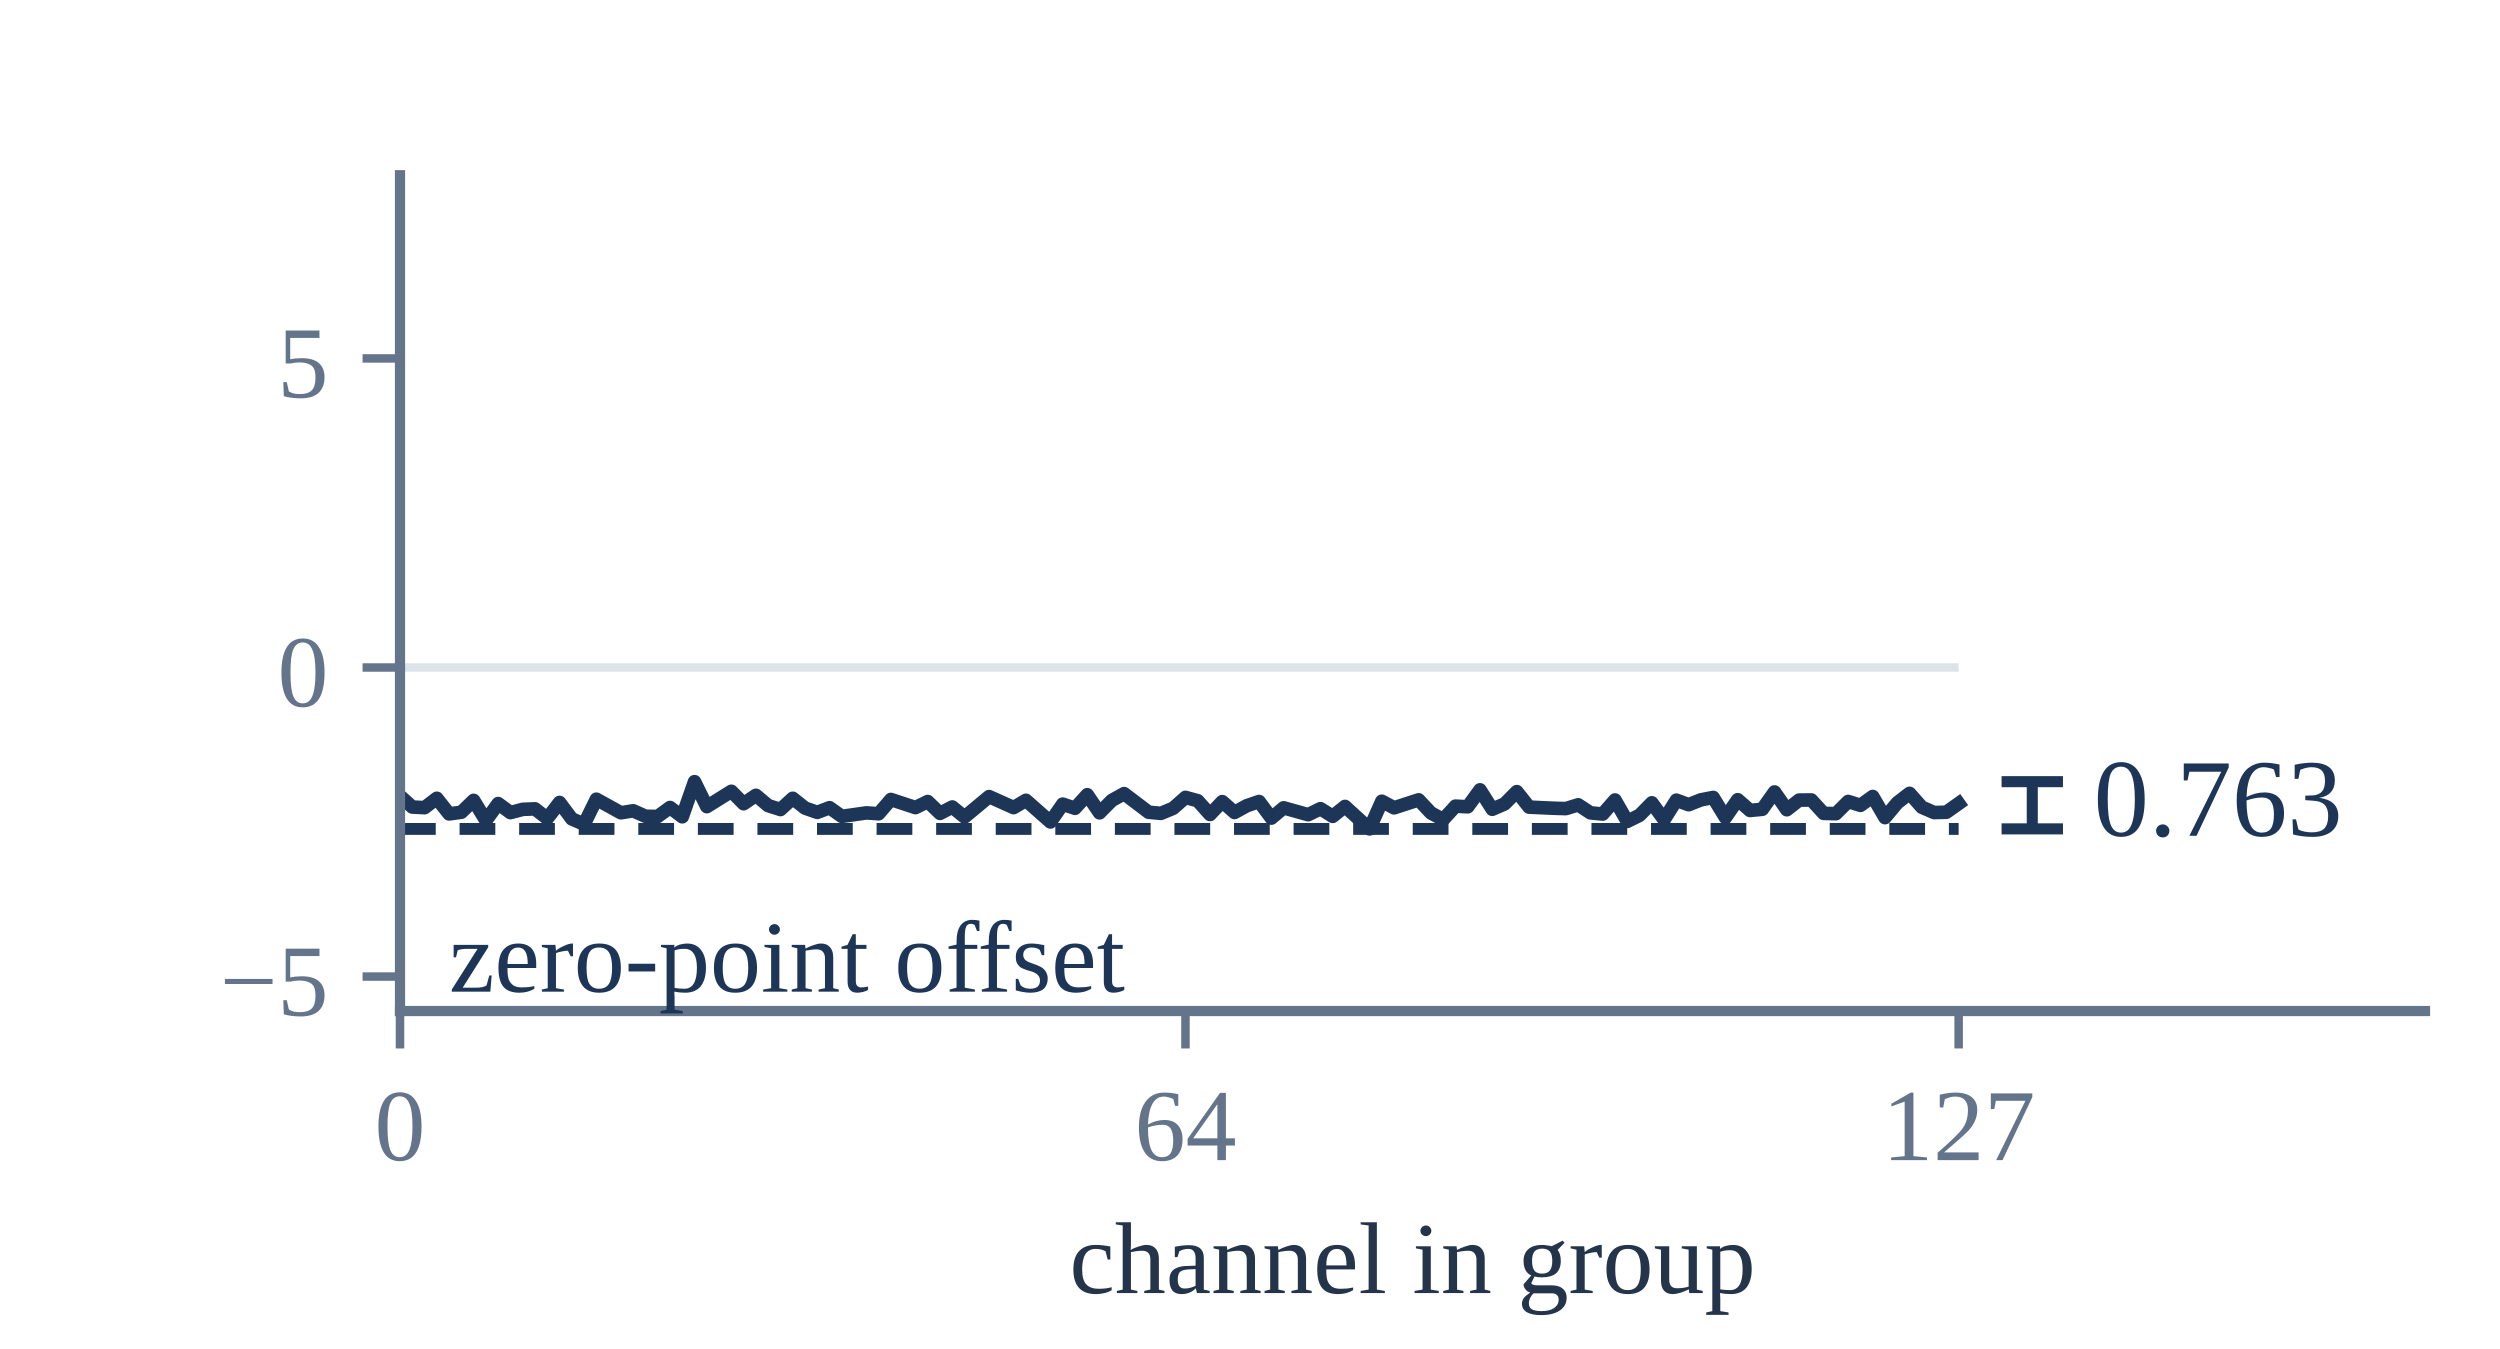
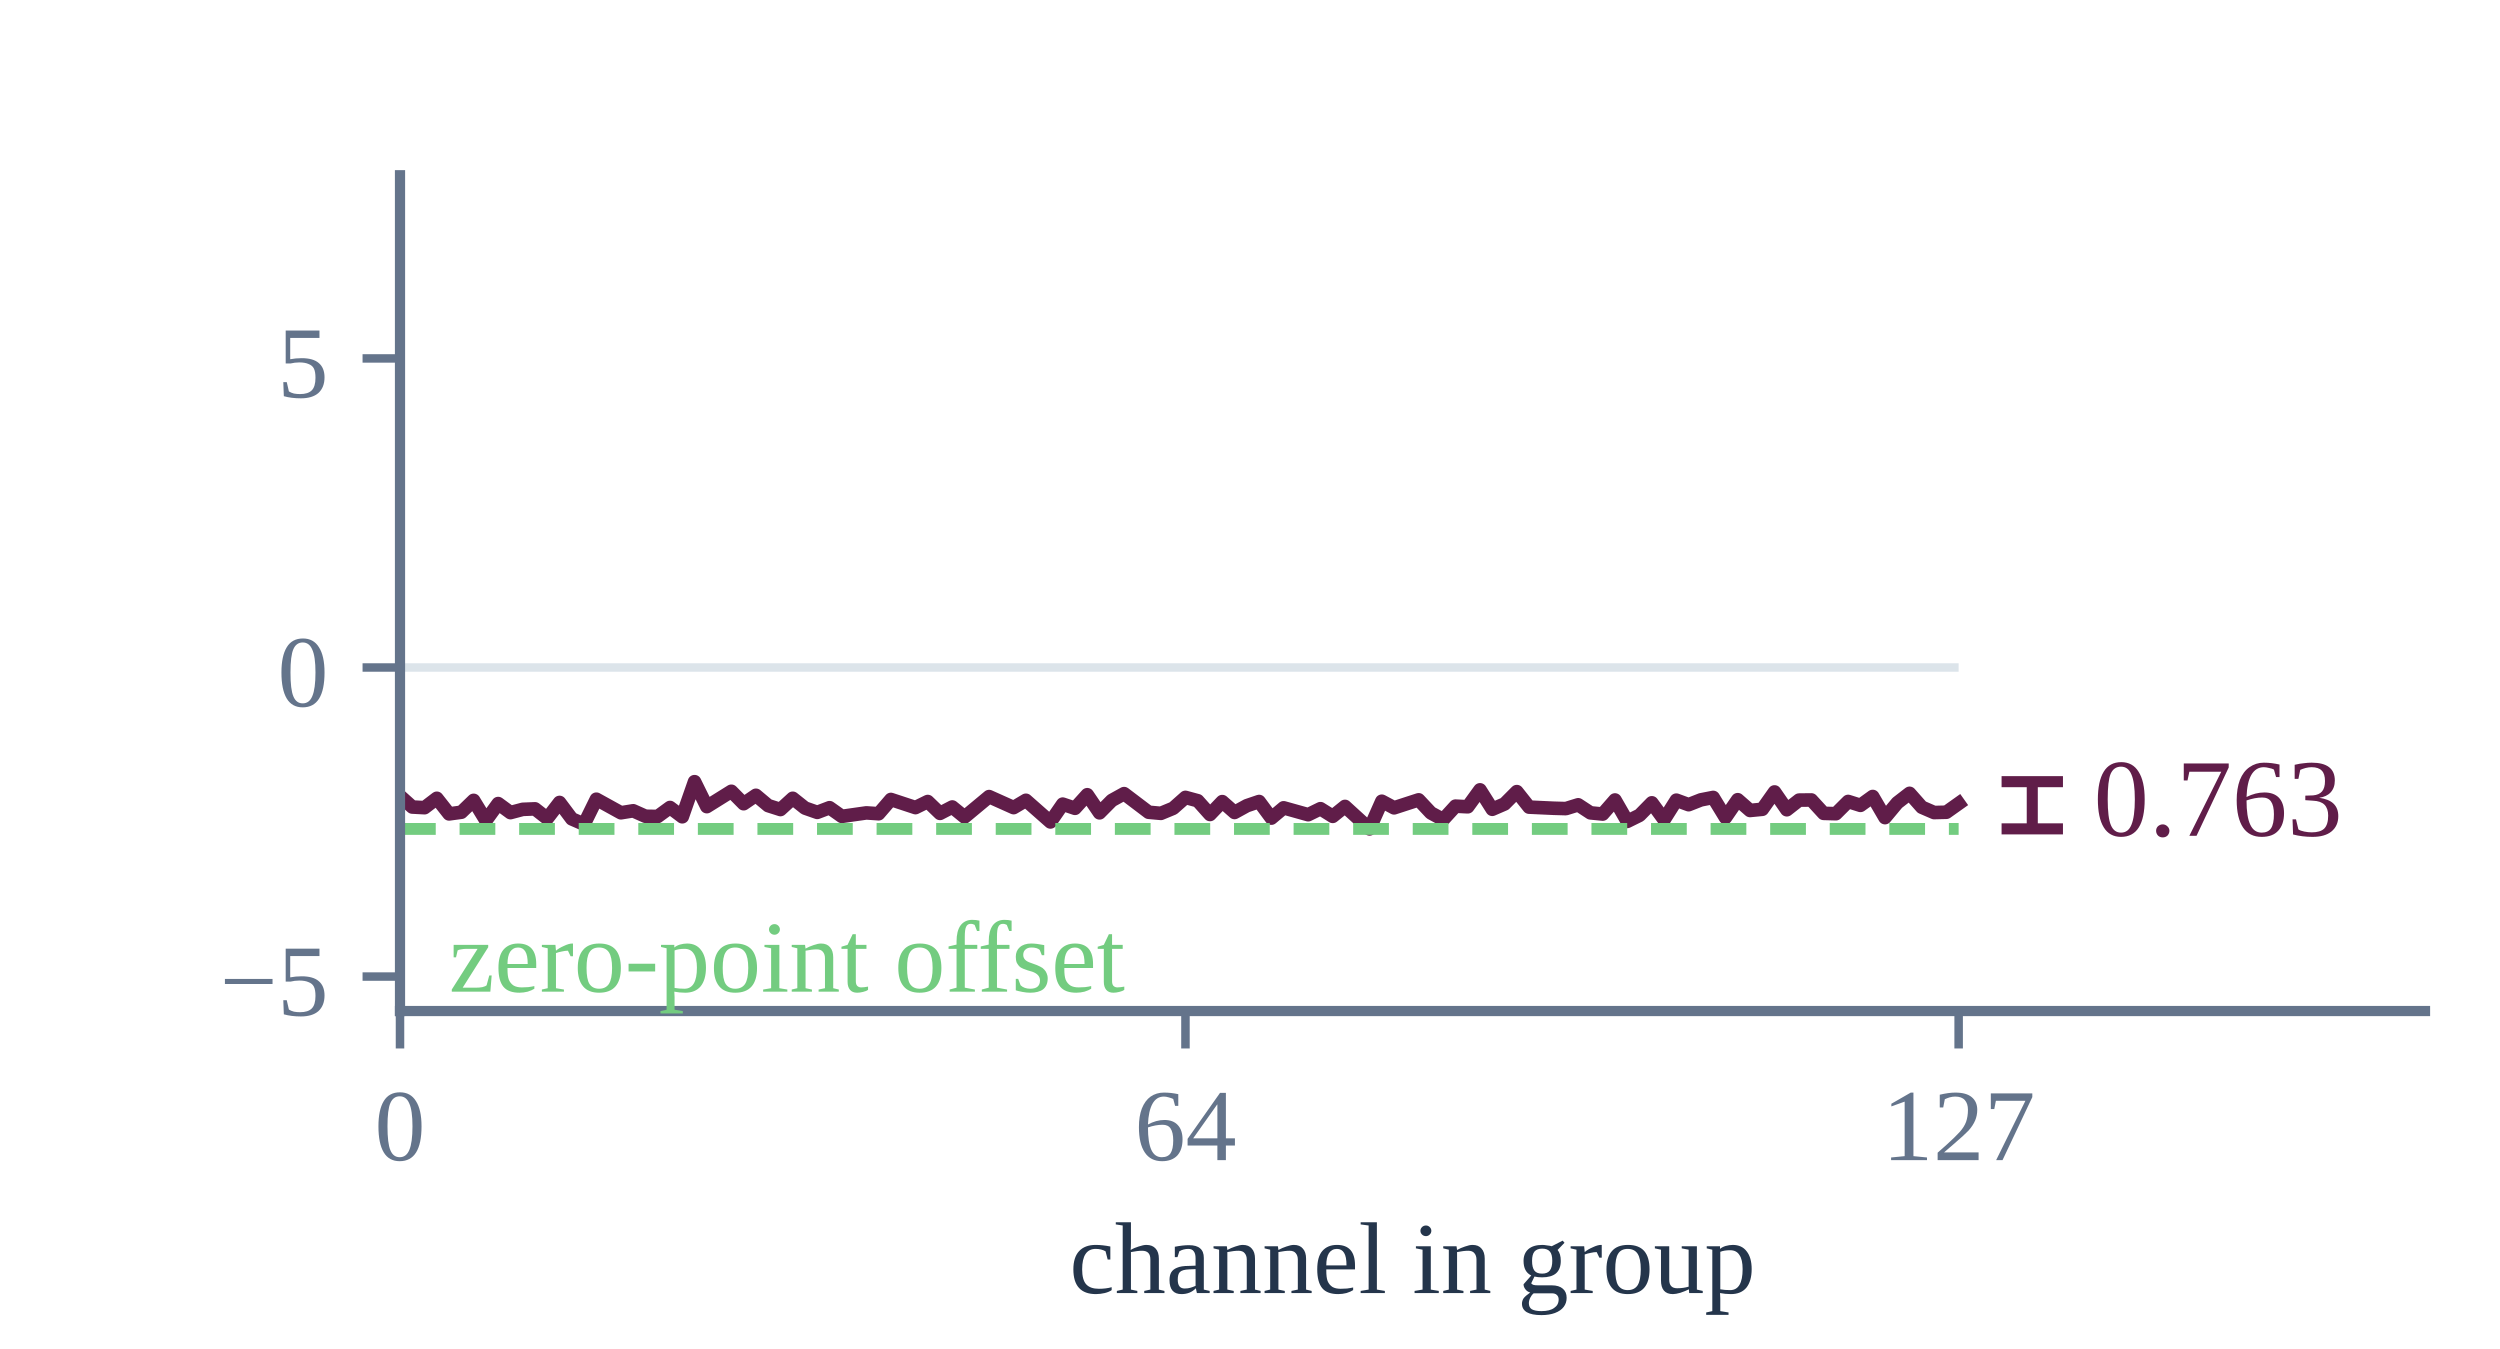
<svg xmlns="http://www.w3.org/2000/svg" xmlns:xlink="http://www.w3.org/1999/xlink" width="146.88pt" height="79.2pt" viewBox="0 0 146.88 79.2" version="1.1">
  <defs>
    <style type="text/css">*{stroke-linejoin: round; stroke-linecap: butt}</style>
  </defs>
  <g id="figure_1">
    <g id="patch_1">
      <path d="M 0 79.2 L 146.88 79.2 L 146.88 0 L 0 0 L 0 79.2 z " style="fill: none" />
    </g>
    <g id="axes_1">
      <g id="patch_2">
        <path d="M 23.501 59.4 L 142.474 59.4 L 142.474 10.296 L 23.501 10.296 L 23.501 59.4 z " style="fill: none" />
      </g>
      <g id="LineCollection_1">
-         <path d="M 23.501 39.217 L 115.074 39.217 " clip-path="url(#pdd60bbaf3b)" style="fill: none; stroke: #dce4ea; stroke-width: 0.5" />
+         <path d="M 23.501 39.217 L 115.074 39.217 " clip-path="url(#p0a287f08d5)" style="fill: none; stroke: #dce4ea; stroke-width: 0.5" />
      </g>
      <g id="matplotlib.axis_1">
        <g id="xtick_1">
          <g id="line2d_1">
            <defs>
-               <path id="m70594b297e" d="M 0 0 L 0 2.2 " style="stroke: #64748b; stroke-width: 0.5" />
+               <path id="m6920f4c1bd" d="M 0 0 L 0 2.2 " style="stroke: #64748b; stroke-width: 0.5" />
            </defs>
            <g>
-               <use xlink:href="#m70594b297e" x="23.501" y="59.4" style="fill: #64748b; stroke: #64748b; stroke-width: 0.5" />
+               <use xlink:href="#m6920f4c1bd" x="23.501" y="59.4" style="fill: #64748b; stroke: #64748b; stroke-width: 0.5" />
            </g>
          </g>
          <g id="text_1">
            <text style="font-size: 6px; font-family: 'Times New Roman', 'Liberation Serif', 'DejaVu Serif', serif; text-anchor: middle; fill: #64748b" x="23.501" y="68.159" transform="rotate(-0 23.5008 68.15906)">0</text>
          </g>
        </g>
        <g id="xtick_2">
          <g id="line2d_2">
            <g>
-               <use xlink:href="#m70594b297e" x="69.648" y="59.4" style="fill: #64748b; stroke: #64748b; stroke-width: 0.5" />
+               <use xlink:href="#m6920f4c1bd" x="69.648" y="59.4" style="fill: #64748b; stroke: #64748b; stroke-width: 0.5" />
            </g>
          </g>
          <g id="text_2">
            <text style="font-size: 6px; font-family: 'Times New Roman', 'Liberation Serif', 'DejaVu Serif', serif; text-anchor: middle; fill: #64748b" x="69.648" y="68.159" transform="rotate(-0 69.64782 68.15906)">64</text>
          </g>
        </g>
        <g id="xtick_3">
          <g id="line2d_3">
            <g>
-               <use xlink:href="#m70594b297e" x="115.074" y="59.4" style="fill: #64748b; stroke: #64748b; stroke-width: 0.5" />
+               <use xlink:href="#m6920f4c1bd" x="115.074" y="59.4" style="fill: #64748b; stroke: #64748b; stroke-width: 0.5" />
            </g>
          </g>
          <g id="text_3">
            <text style="font-size: 6px; font-family: 'Times New Roman', 'Liberation Serif', 'DejaVu Serif', serif; text-anchor: middle; fill: #64748b" x="115.074" y="68.159" transform="rotate(-0 115.0738 68.15906)">127</text>
          </g>
        </g>
        <g id="text_4">
          <text style="font-size: 6px; font-family: 'Times New Roman', 'Liberation Serif', 'DejaVu Serif', serif; text-anchor: middle; fill: #24354b" x="82.987" y="75.966" transform="rotate(-0 82.9872 75.96594)">channel in group</text>
        </g>
      </g>
      <g id="matplotlib.axis_2">
        <g id="ytick_1">
          <g id="line2d_4">
            <defs>
-               <path id="mbbcaa1e8dd" d="M 0 0 L -2.2 0 " style="stroke: #64748b; stroke-width: 0.5" />
+               <path id="m0ae6310f88" d="M 0 0 L -2.2 0 " style="stroke: #64748b; stroke-width: 0.5" />
            </defs>
            <g>
-               <use xlink:href="#mbbcaa1e8dd" x="23.501" y="57.375" style="fill: #64748b; stroke: #64748b; stroke-width: 0.5" />
+               <use xlink:href="#m0ae6310f88" x="23.501" y="57.375" style="fill: #64748b; stroke: #64748b; stroke-width: 0.5" />
            </g>
          </g>
          <g id="text_5">
            <text style="font-size: 6px; font-family: 'Times New Roman', 'Liberation Serif', 'DejaVu Serif', serif; text-anchor: end; fill: #64748b" x="19.301" y="59.655" transform="rotate(-0 19.3008 59.6549)">−5</text>
          </g>
        </g>
        <g id="ytick_2">
          <g id="line2d_5">
            <g>
-               <use xlink:href="#mbbcaa1e8dd" x="23.501" y="39.217" style="fill: #64748b; stroke: #64748b; stroke-width: 0.5" />
+               <use xlink:href="#m0ae6310f88" x="23.501" y="39.217" style="fill: #64748b; stroke: #64748b; stroke-width: 0.5" />
            </g>
          </g>
          <g id="text_6">
            <text style="font-size: 6px; font-family: 'Times New Roman', 'Liberation Serif', 'DejaVu Serif', serif; text-anchor: end; fill: #64748b" x="19.301" y="41.497" transform="rotate(-0 19.3008 41.49682)">0</text>
          </g>
        </g>
        <g id="ytick_3">
          <g id="line2d_6">
            <g>
-               <use xlink:href="#mbbcaa1e8dd" x="23.501" y="21.059" style="fill: #64748b; stroke: #64748b; stroke-width: 0.5" />
+               <use xlink:href="#m0ae6310f88" x="23.501" y="21.059" style="fill: #64748b; stroke: #64748b; stroke-width: 0.5" />
            </g>
          </g>
          <g id="text_7">
            <text style="font-size: 6px; font-family: 'Times New Roman', 'Liberation Serif', 'DejaVu Serif', serif; text-anchor: end; fill: #64748b" x="19.301" y="23.339" transform="rotate(-0 19.3008 23.33874)">5</text>
          </g>
        </g>
      </g>
      <g id="line2d_7">
-         <path d="M 23.501 46.769 L 24.222 47.414 L 24.943 47.452 L 25.664 46.902 L 26.385 47.818 L 27.106 47.72 L 27.827 47.024 L 28.548 48.206 L 29.269 47.212 L 29.99 47.742 L 30.711 47.551 L 31.432 47.522 L 32.153 48.085 L 32.874 47.147 L 33.595 48.11 L 34.317 48.424 L 35.038 46.956 L 36.48 47.752 L 37.201 47.635 L 37.922 47.957 L 38.643 47.969 L 39.364 47.442 L 40.085 47.986 L 40.806 45.926 L 41.527 47.39 L 42.969 46.49 L 43.69 47.219 L 44.411 46.726 L 45.132 47.331 L 45.853 47.561 L 46.574 46.902 L 47.295 47.475 L 48.016 47.728 L 48.737 47.454 L 49.459 47.964 L 50.901 47.759 L 51.622 47.808 L 52.343 46.971 L 53.785 47.447 L 54.506 47.092 L 55.227 47.787 L 55.948 47.413 L 56.669 48.001 L 58.111 46.802 L 59.553 47.448 L 60.274 47.019 L 61.716 48.29 L 62.437 47.245 L 63.158 47.489 L 63.879 46.693 L 64.6 47.755 L 65.322 47.027 L 66.043 46.628 L 67.485 47.721 L 68.206 47.786 L 68.927 47.488 L 69.648 46.849 L 70.369 47.045 L 71.09 47.852 L 71.811 47.097 L 72.532 47.733 L 73.253 47.337 L 73.974 47.091 L 74.695 48.065 L 75.416 47.461 L 76.858 47.865 L 77.579 47.512 L 78.3 47.962 L 79.021 47.38 L 80.464 48.698 L 81.185 47.075 L 81.906 47.461 L 83.348 46.992 L 84.069 47.761 L 84.79 48.152 L 85.511 47.363 L 86.232 47.4 L 86.953 46.406 L 87.674 47.546 L 88.395 47.234 L 89.116 46.51 L 89.837 47.42 L 91.279 47.486 L 92 47.507 L 92.721 47.284 L 93.442 47.756 L 94.163 47.827 L 94.884 47.002 L 95.606 48.258 L 96.327 47.902 L 97.048 47.168 L 97.769 48.156 L 98.49 47.012 L 99.211 47.277 L 99.932 46.993 L 100.653 46.852 L 101.374 48.033 L 102.095 46.985 L 102.816 47.616 L 103.537 47.547 L 104.258 46.529 L 104.979 47.573 L 105.7 47.008 L 106.421 47 L 107.142 47.786 L 107.863 47.806 L 108.584 47.088 L 109.305 47.316 L 110.026 46.796 L 110.748 48.035 L 111.469 47.17 L 112.19 46.611 L 112.911 47.426 L 113.632 47.738 L 114.353 47.72 L 115.074 47.208 L 115.074 47.208 " clip-path="url(#pdd60bbaf3b)" style="fill: none; stroke: #1d3557; stroke-width: 0.8; stroke-linecap: square" />
+         <path d="M 23.501 46.769 L 24.222 47.414 L 24.943 47.452 L 25.664 46.902 L 26.385 47.818 L 27.106 47.72 L 27.827 47.024 L 28.548 48.206 L 29.269 47.212 L 29.99 47.742 L 30.711 47.551 L 31.432 47.522 L 32.153 48.085 L 32.874 47.147 L 33.595 48.11 L 34.317 48.424 L 35.038 46.956 L 36.48 47.752 L 37.201 47.635 L 37.922 47.957 L 38.643 47.969 L 39.364 47.442 L 40.085 47.986 L 40.806 45.926 L 41.527 47.39 L 42.969 46.49 L 43.69 47.219 L 44.411 46.726 L 45.132 47.331 L 45.853 47.561 L 46.574 46.902 L 47.295 47.475 L 48.016 47.728 L 48.737 47.454 L 49.459 47.964 L 50.901 47.759 L 51.622 47.808 L 52.343 46.971 L 53.785 47.447 L 54.506 47.092 L 55.227 47.787 L 55.948 47.413 L 56.669 48.001 L 58.111 46.802 L 59.553 47.448 L 60.274 47.019 L 61.716 48.29 L 62.437 47.245 L 63.158 47.489 L 63.879 46.693 L 64.6 47.755 L 65.322 47.027 L 66.043 46.628 L 67.485 47.721 L 68.206 47.786 L 68.927 47.488 L 69.648 46.849 L 70.369 47.045 L 71.09 47.852 L 71.811 47.097 L 72.532 47.733 L 73.253 47.337 L 73.974 47.091 L 74.695 48.065 L 75.416 47.461 L 76.858 47.865 L 77.579 47.512 L 78.3 47.962 L 79.021 47.38 L 80.464 48.698 L 81.185 47.075 L 81.906 47.461 L 83.348 46.992 L 84.069 47.761 L 84.79 48.152 L 85.511 47.363 L 86.232 47.4 L 86.953 46.406 L 87.674 47.546 L 88.395 47.234 L 89.116 46.51 L 89.837 47.42 L 91.279 47.486 L 92 47.507 L 92.721 47.284 L 93.442 47.756 L 94.163 47.827 L 94.884 47.002 L 95.606 48.258 L 96.327 47.902 L 97.048 47.168 L 97.769 48.156 L 98.49 47.012 L 99.211 47.277 L 99.932 46.993 L 100.653 46.852 L 101.374 48.033 L 102.095 46.985 L 102.816 47.616 L 103.537 47.547 L 104.258 46.529 L 104.979 47.573 L 105.7 47.008 L 106.421 47 L 107.142 47.786 L 107.863 47.806 L 108.584 47.088 L 109.305 47.316 L 110.026 46.796 L 110.748 48.035 L 111.469 47.17 L 112.19 46.611 L 112.911 47.426 L 113.632 47.738 L 114.353 47.72 L 115.074 47.208 L 115.074 47.208 " clip-path="url(#p0a287f08d5)" style="fill: none; stroke: #601d49; stroke-width: 0.8; stroke-linecap: square" />
      </g>
      <g id="LineCollection_2">
-         <path d="M 119.4 48.698 L 119.4 45.926 " clip-path="url(#pdd60bbaf3b)" style="fill: none; stroke: #1d3557; stroke-width: 0.65" />
+         <path d="M 119.4 48.698 L 119.4 45.926 " clip-path="url(#p0a287f08d5)" style="fill: none; stroke: #601d49; stroke-width: 0.65" />
      </g>
      <g id="LineCollection_3">
-         <path d="M 117.597 48.698 L 121.203 48.698 " clip-path="url(#pdd60bbaf3b)" style="fill: none; stroke: #1d3557; stroke-width: 0.65" />
-         <path d="M 117.597 45.926 L 121.203 45.926 " clip-path="url(#pdd60bbaf3b)" style="fill: none; stroke: #1d3557; stroke-width: 0.65" />
+         <path d="M 117.597 48.698 L 121.203 48.698 " clip-path="url(#p0a287f08d5)" style="fill: none; stroke: #601d49; stroke-width: 0.65" />
+         <path d="M 117.597 45.926 L 121.203 45.926 " clip-path="url(#p0a287f08d5)" style="fill: none; stroke: #601d49; stroke-width: 0.65" />
      </g>
      <g id="LineCollection_4">
-         <path d="M 23.501 48.701 L 115.074 48.701 " clip-path="url(#pdd60bbaf3b)" style="fill: none; stroke-dasharray: 2.1,1.4; stroke-dashoffset: 0; stroke: #1d3557; stroke-width: 0.7" />
+         <path d="M 23.501 48.701 L 115.074 48.701 " clip-path="url(#p0a287f08d5)" style="fill: none; stroke-dasharray: 2.1,1.4; stroke-dashoffset: 0; stroke: #73cc80; stroke-width: 0.7" />
      </g>
      <g id="patch_3">
        <path d="M 23.501 59.4 L 23.501 10.296 " style="fill: none; stroke: #64748b; stroke-width: 0.6; stroke-linejoin: miter; stroke-linecap: square" />
      </g>
      <g id="patch_4">
        <path d="M 23.501 59.4 L 142.474 59.4 " style="fill: none; stroke: #64748b; stroke-width: 0.6; stroke-linejoin: miter; stroke-linecap: square" />
      </g>
      <g id="text_8">
-         <text style="font-size: 6.5px; font-family: 'Times New Roman', 'Liberation Serif', 'DejaVu Serif', serif; text-anchor: start; fill: #1d3557" x="123.005" y="49.106" transform="rotate(-0 123.0053 49.10568)">0.763</text>
+         <text style="font-size: 6.5px; font-family: 'Times New Roman', 'Liberation Serif', 'DejaVu Serif', serif; text-anchor: start; fill: #601d49" x="123.005" y="49.106" transform="rotate(-0 123.0053 49.10568)">0.763</text>
      </g>
      <g id="text_9">
-         <text style="font-size: 6px; font-family: 'Times New Roman', 'Liberation Serif', 'DejaVu Serif', serif; text-anchor: start; fill: #1d3557" x="26.385" y="58.26" transform="rotate(-0 26.38499 58.2597)">zero-point offset</text>
+         <text style="font-size: 6px; font-family: 'Times New Roman', 'Liberation Serif', 'DejaVu Serif', serif; text-anchor: start; fill: #73cc80" x="26.385" y="58.26" transform="rotate(-0 26.38499 58.2597)">zero-point offset</text>
      </g>
    </g>
  </g>
  <defs>
-     <clipPath id="pdd60bbaf3b">
+     <clipPath id="p0a287f08d5">
      <rect x="23.501" y="10.296" width="118.973" height="49.104" />
    </clipPath>
  </defs>
</svg>
